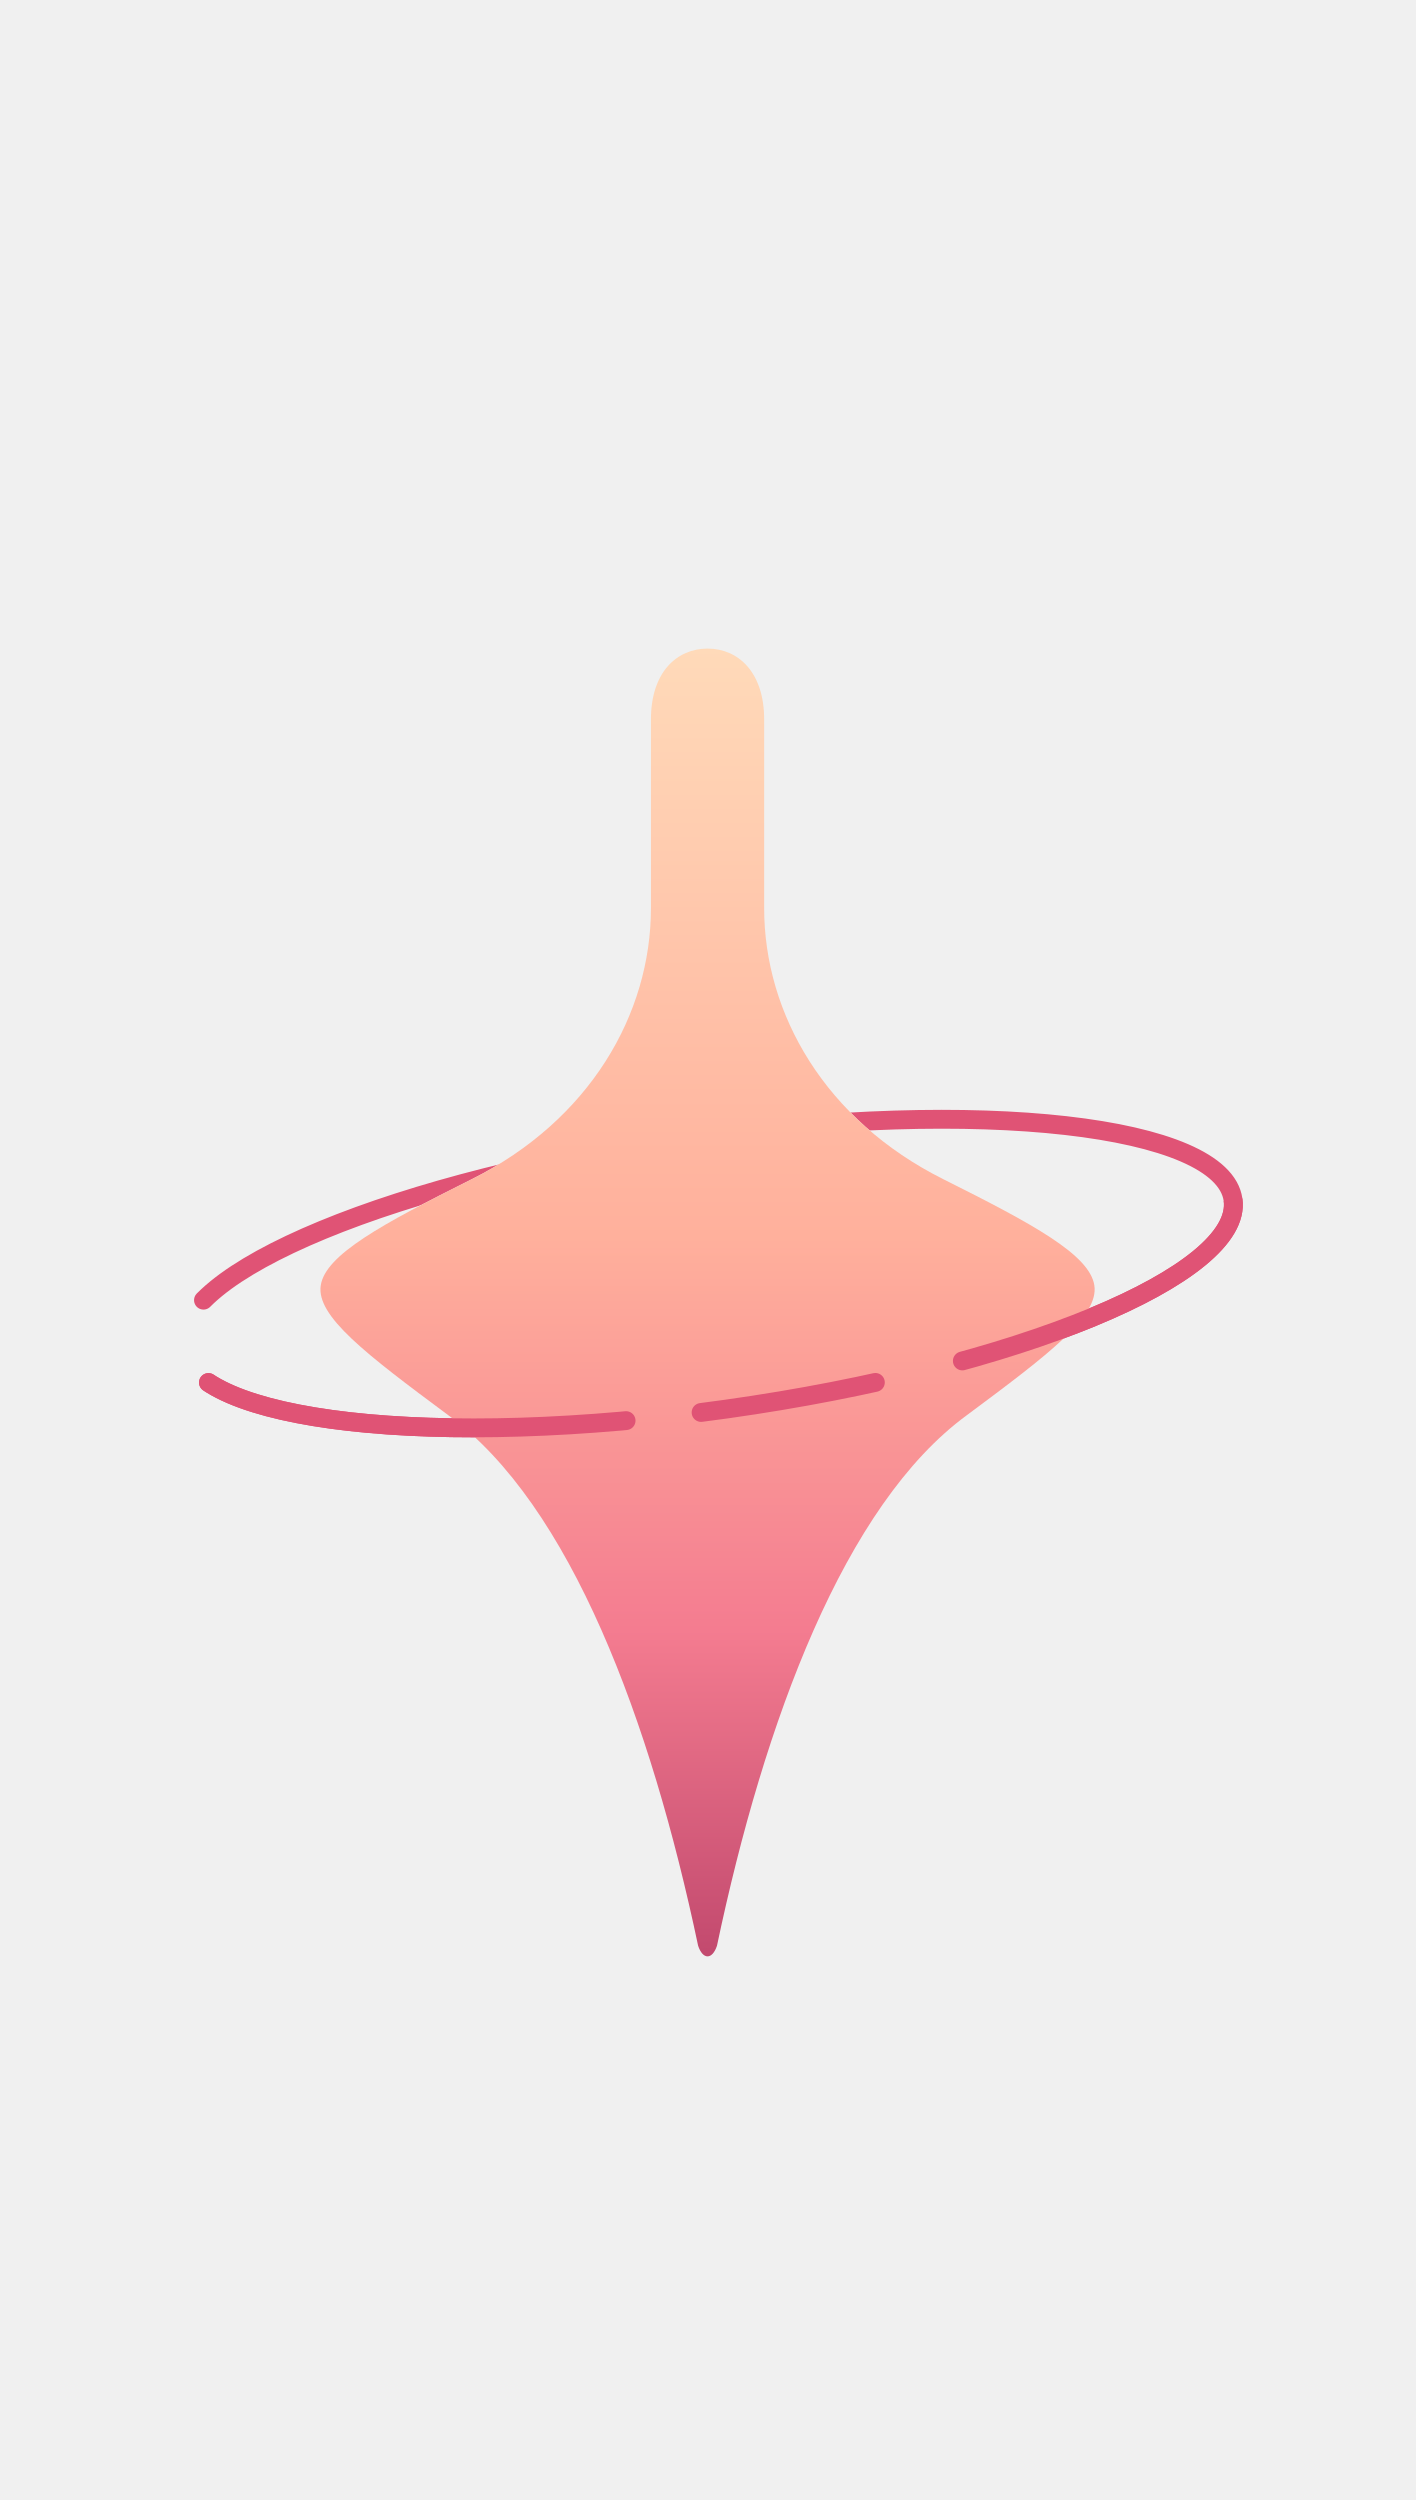
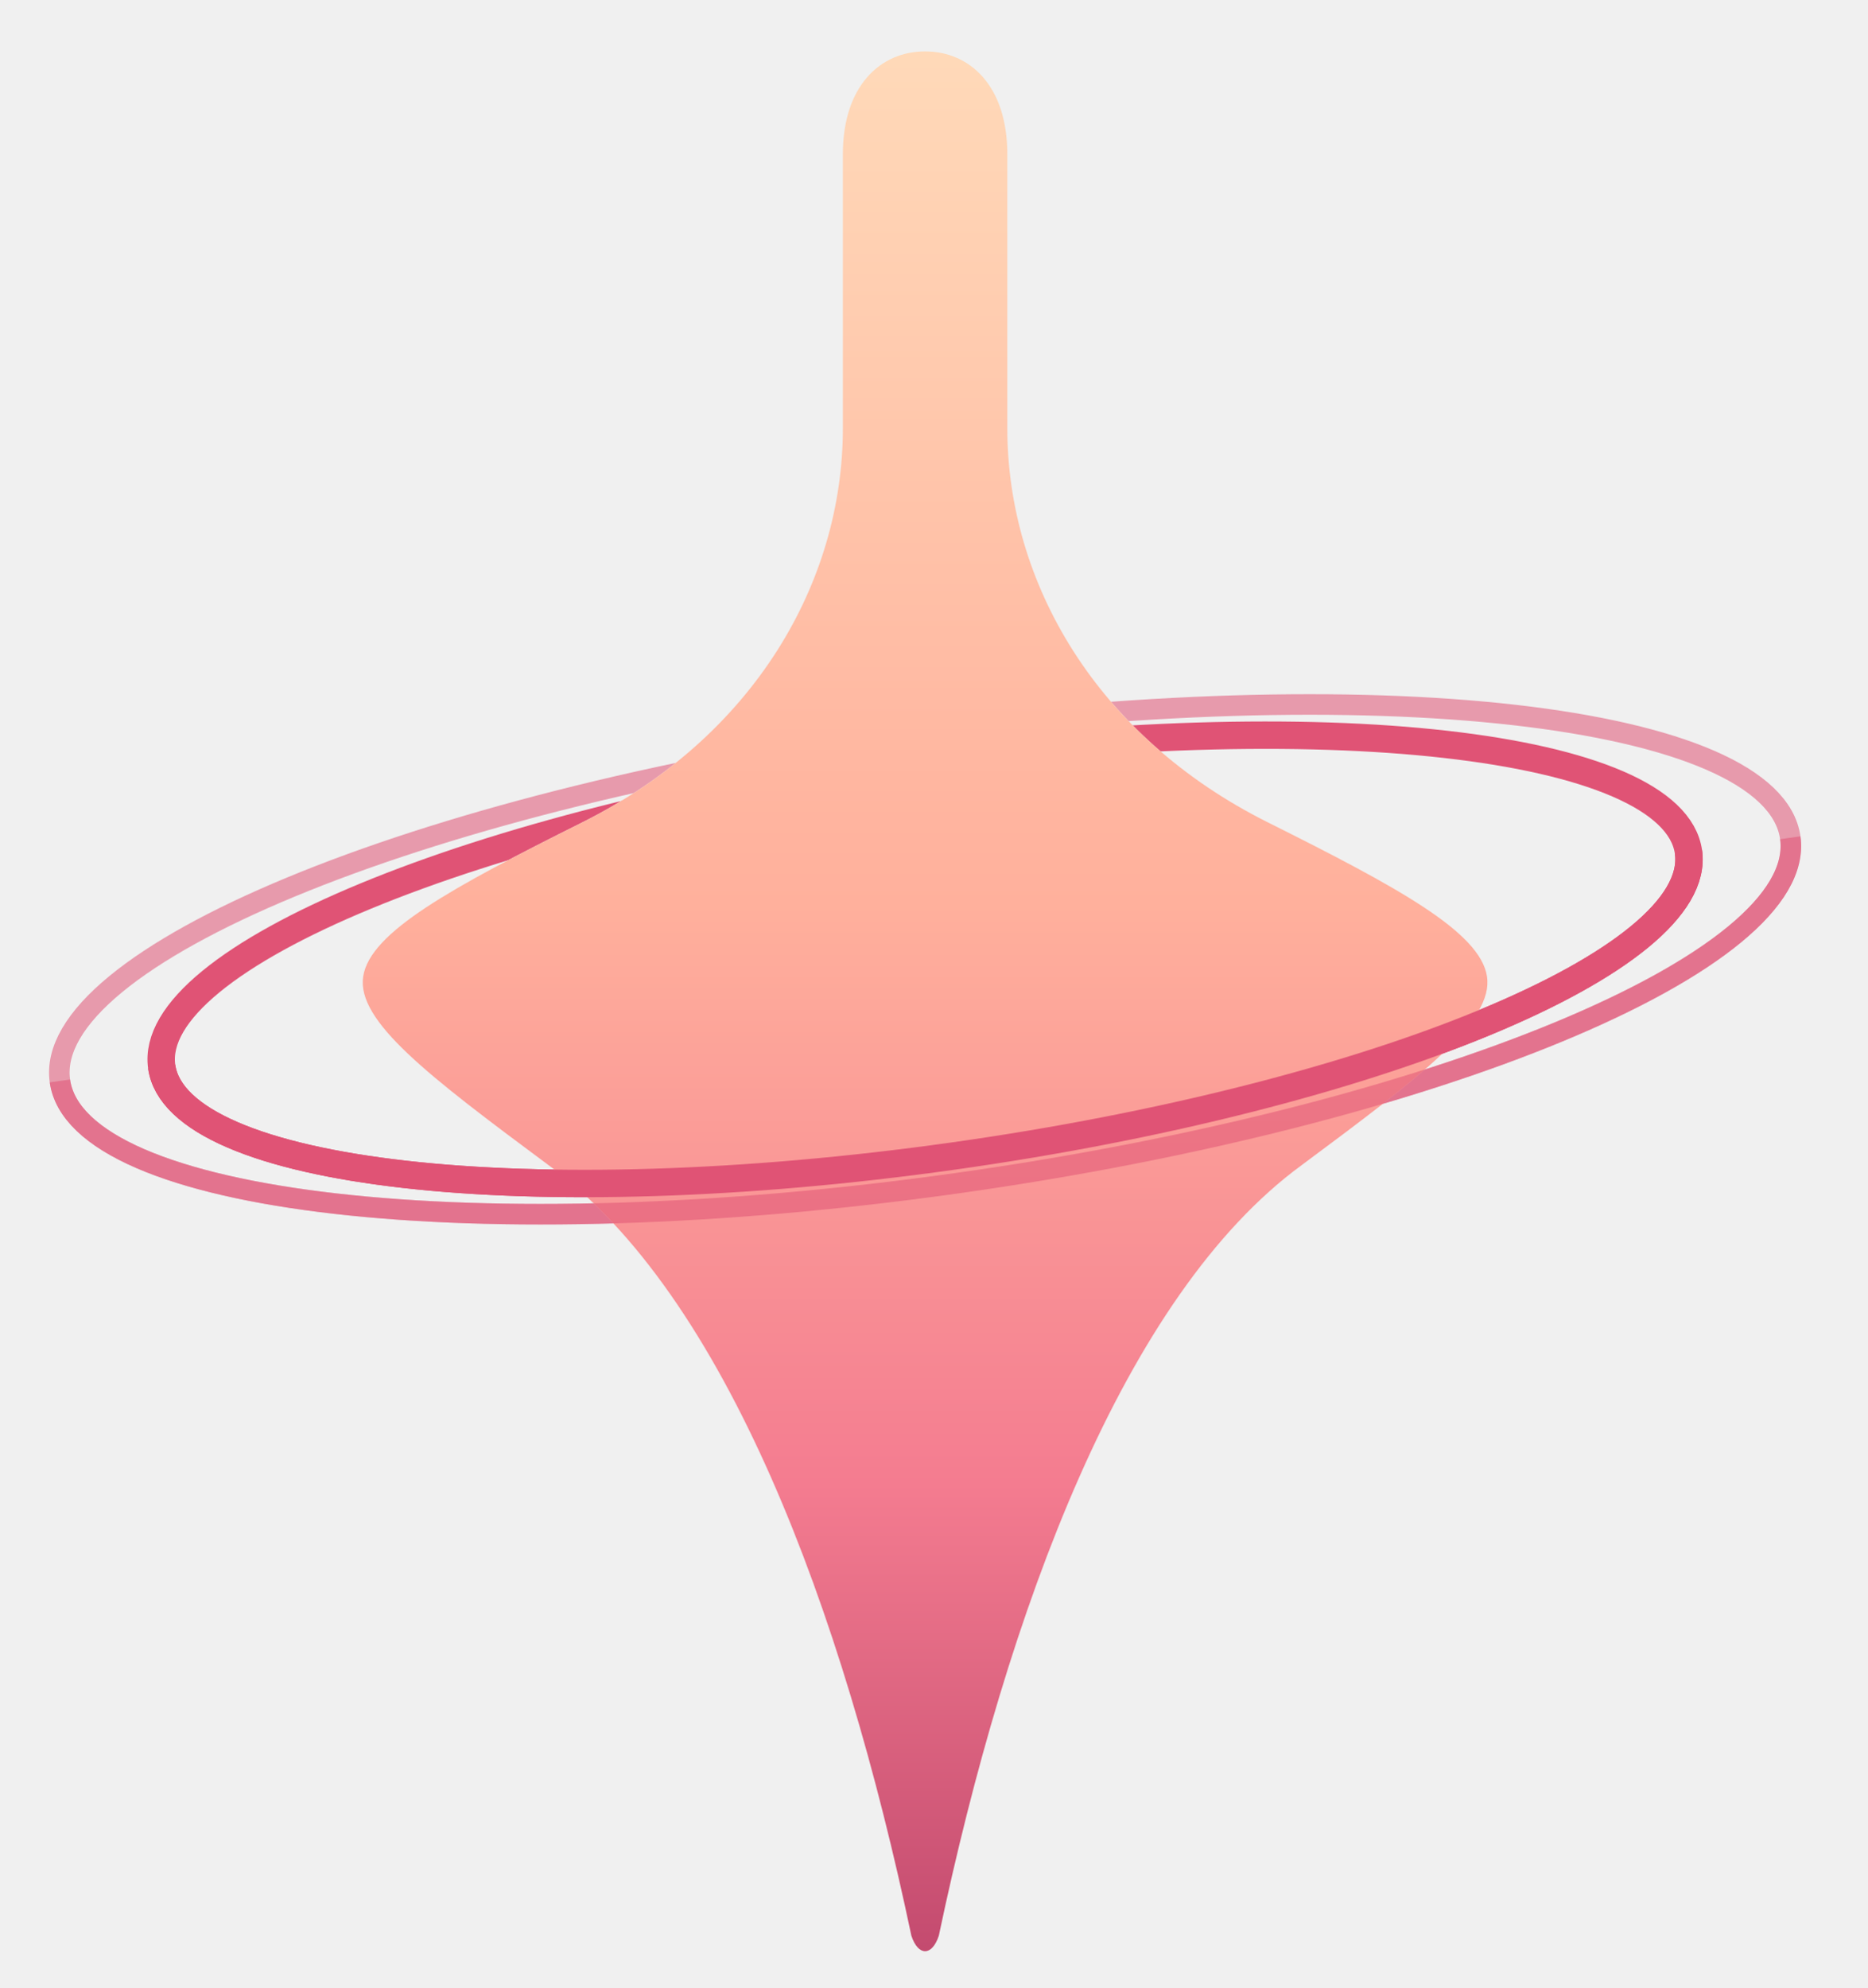
- <svg xmlns="http://www.w3.org/2000/svg" viewBox="0 0 600 1060" width="100%" height="100%">
+ <svg xmlns="http://www.w3.org/2000/svg" viewBox="30 260 545 580" width="100%" height="100%">
  <defs>
    <linearGradient id="peachRoseTotem" x1="0%" y1="0%" x2="0%" y2="100%">
      <stop offset="0%" stop-color="#FFDAB9" />
      <stop offset="45%" stop-color="#FFB09C" />
      <stop offset="75%" stop-color="#F47C90" />
      <stop offset="100%" stop-color="#C2496E" />
    </linearGradient>
    <mask id="backMask">
      <rect width="600" height="1060" fill="#ffffff" />
      <path fill="#000000" d="         M 300, 275         C 313, 275  324, 285  324, 305         L 324, 385         C 324, 430  350, 475  400, 500         C 438, 519  462, 532  464, 545         C 466, 558  445, 574  410, 600         C 358, 638  324, 730  304, 825         C 302, 831  298, 831  296, 825         C 276, 730  242, 638  190, 600         C 155, 574  134, 558  136, 545         C 138, 532  162, 519  200, 500         C 250, 475  276, 430  276, 385         L 276, 305         C 276, 285  287, 275  300, 275         Z       " />
    </mask>
    <clipPath id="frontClip">
      <rect x="-300" y="0" width="600" height="520" />
    </clipPath>
  </defs>
  <g mask="url(#backMask)">
    <g transform="translate(300, 540) rotate(-8)">
-       <ellipse cx="0" cy="0" rx="225" ry="58" fill="none" stroke="#E05375" stroke-width="8" stroke-linecap="round" stroke-dasharray="140 38 75 32 180 42" />
+       <ellipse cx="0" cy="0" rx="225" ry="58" fill="none" stroke="#E05375" stroke-width="8" />
+       <ellipse cx="0" cy="0" rx="255" ry="66" fill="none" stroke="#E05375" stroke-width="6" opacity="0.55" />
    </g>
  </g>
  <path fill="url(#peachRoseTotem)" d="     M 300, 275     C 313, 275  324, 285  324, 305     L 324, 385     C 324, 430  350, 475  400, 500     C 438, 519  462, 532  464, 545     C 466, 558  445, 574  410, 600     C 358, 638  324, 730  304, 825     C 302, 831  298, 831  296, 825     C 276, 730  242, 638  190, 600     C 155, 574  134, 558  136, 545     C 138, 532  162, 519  200, 500     C 250, 475  276, 430  276, 385     L 276, 305     C 276, 285  287, 275  300, 275     Z   " />
  <g transform="translate(300, 540) rotate(-8)">
    <g clip-path="url(#frontClip)">
-       <ellipse cx="0" cy="0" rx="225" ry="58" fill="none" stroke="#E05375" stroke-width="8" stroke-linecap="round" stroke-dasharray="140 38 75 32 180 42" />
+       <ellipse cx="0" cy="0" rx="225" ry="58" fill="none" stroke="#E05375" stroke-width="8" />
+       <ellipse cx="0" cy="0" rx="255" ry="66" fill="none" stroke="#E05375" stroke-width="6" opacity="0.55" />
    </g>
  </g>
</svg>
